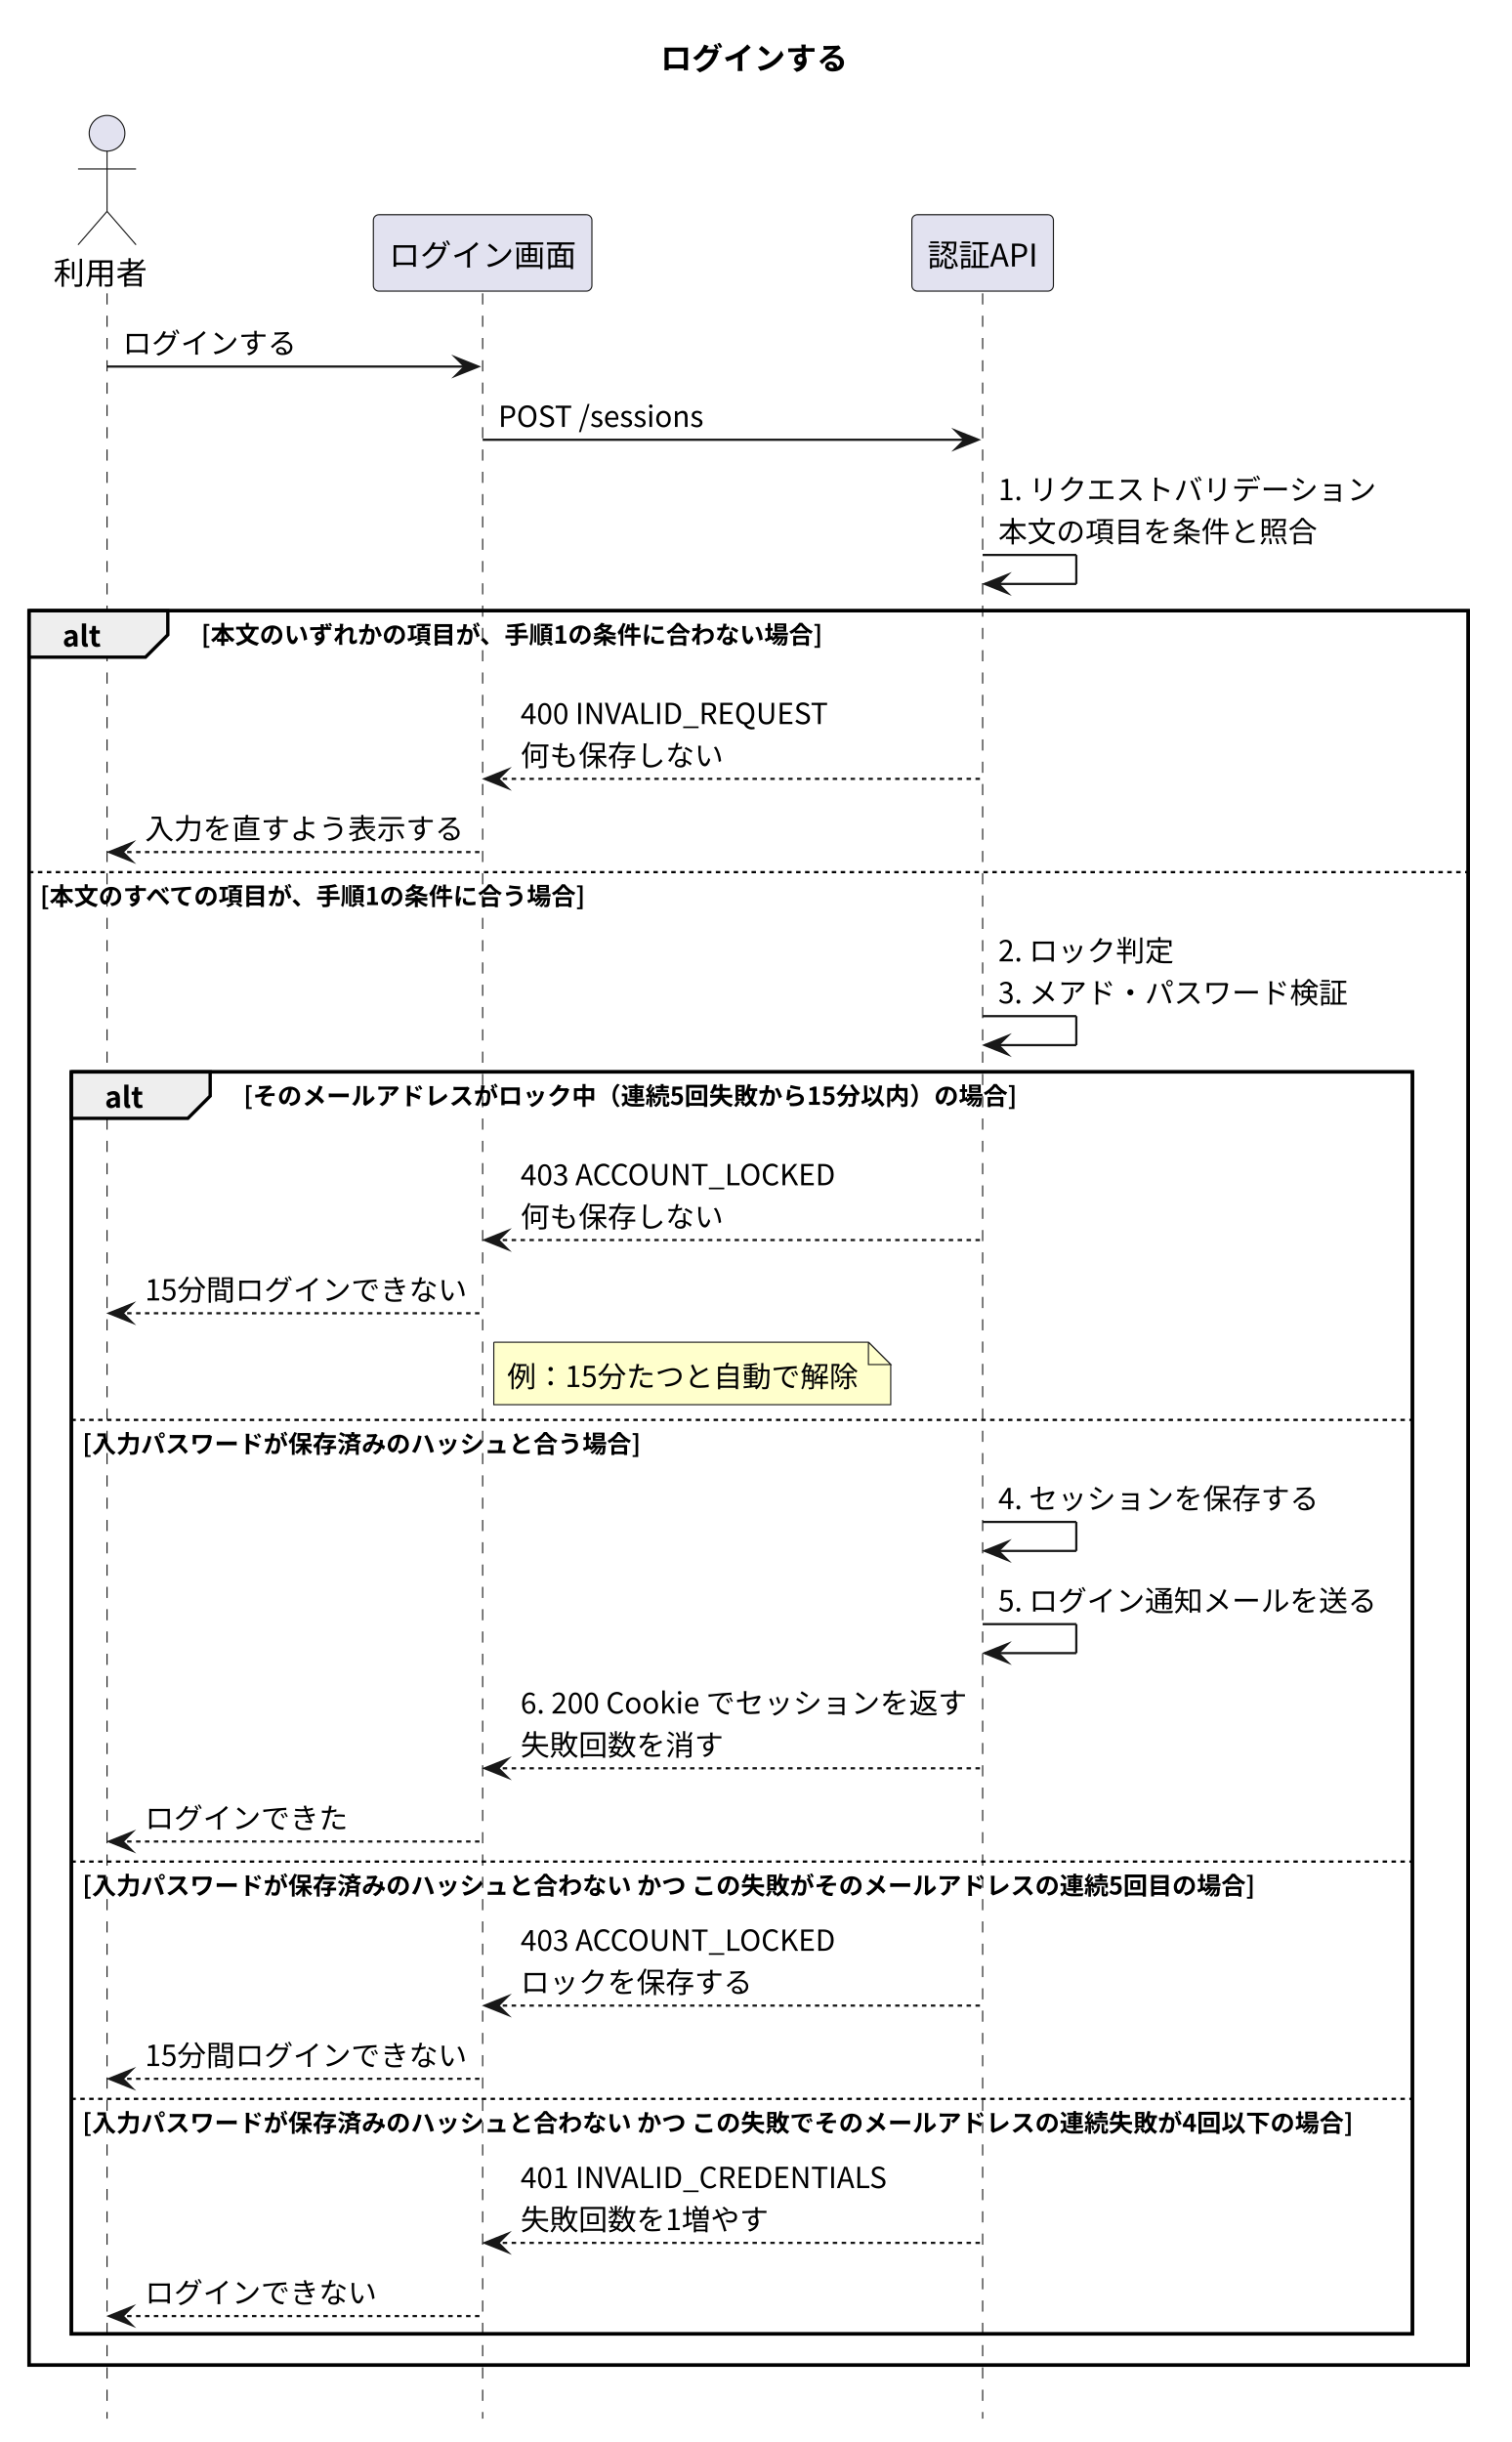
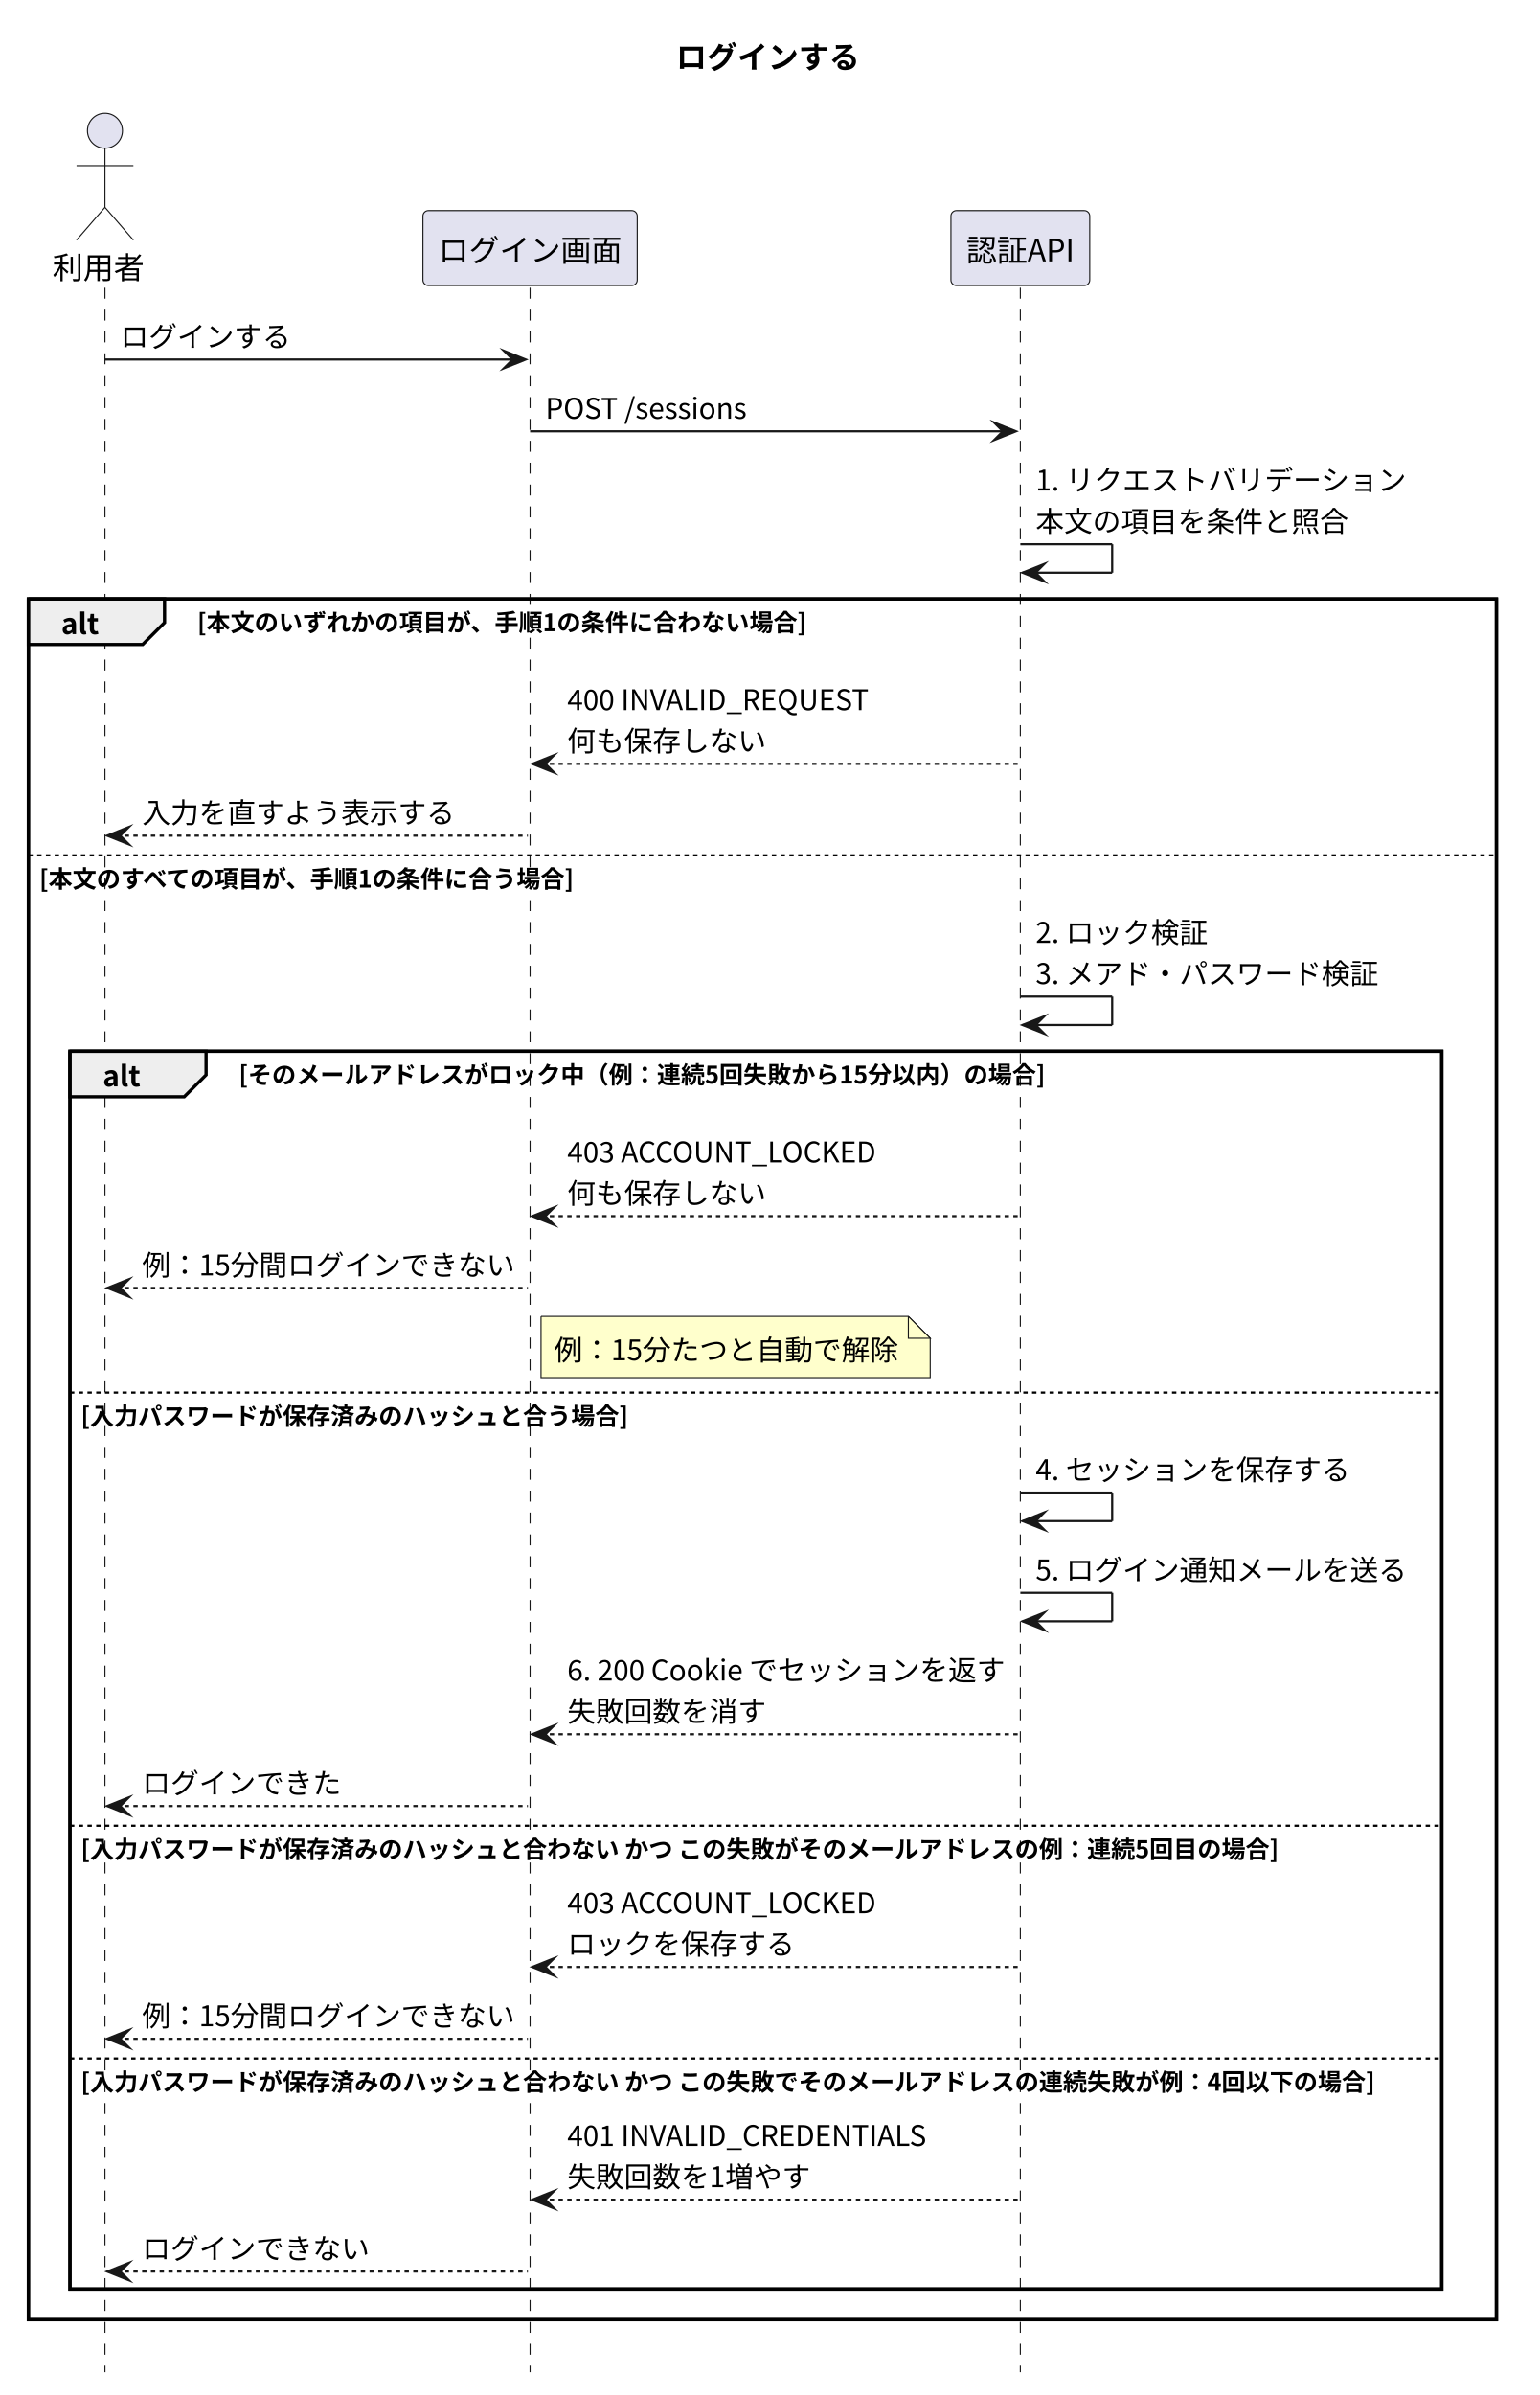
- <svg xmlns="http://www.w3.org/2000/svg" version="1.1" data-diagram-type="SEQUENCE" style="width:678px;height:1095px;background:#FFFFFF;" width="678px" height="1095px" viewBox="0 0 678 1095" zoomAndPan="magnify" preserveAspectRatio="none" contentStyleType="text/css">
+ <svg xmlns="http://www.w3.org/2000/svg" version="1.1" data-diagram-type="SEQUENCE" style="width:704px;height:1095px;background:#FFFFFF;" width="704px" height="1095px" viewBox="0 0 704 1095" zoomAndPan="magnify" preserveAspectRatio="none" contentStyleType="text/css">
  <defs />
  <g font-family="sans-serif" lengthAdjust="spacing">
    <g class="title" data-source-line="7">
-       <text x="296.192" y="31.24" fill="#000" font-size="14" textLength="84" font-weight="700" font-family="'Noto Sans CJK JP'">ログインする</text>
+       <text x="309.192" y="31.24" fill="#000" font-size="14" textLength="84" font-weight="700" font-family="'Noto Sans CJK JP'">ログインする</text>
    </g>
-     <rect x="13" y="273.84" width="645.385" height="786.696" fill="none" style="stroke:#000;stroke-width:1.5;" />
-     <rect x="32" y="480.64" width="601.385" height="565.896" fill="none" style="stroke:#000;stroke-width:1.5;" />
+     <rect x="13" y="273.84" width="671.385" height="786.696" fill="none" style="stroke:#000;stroke-width:1.5;" />
+     <rect x="32" y="480.64" width="627.385" height="565.896" fill="none" style="stroke:#000;stroke-width:1.5;" />
    <g class="participant-lifeline" data-qualified-name="User" data-entity-uid="part1" id="part1-lifeline" data-source-line="9">
      <g>
        <rect x="44.5" y="131.544" width="8" height="952.992" fill="#000" fill-opacity="0" />
        <line x1="48" y1="131.544" x2="48" y2="1084.536" style="stroke:#181818;stroke-width:0.5;stroke-dasharray:5,5;" />
      </g>
    </g>
    <g class="participant-lifeline" data-qualified-name="Screen" data-entity-uid="part2" id="part2-lifeline" data-source-line="10">
      <g>
-         <rect x="212.93" y="131.544" width="8" height="952.992" fill="#000" fill-opacity="0" />
-         <line x1="216.43" y1="131.544" x2="216.43" y2="1084.536" style="stroke:#181818;stroke-width:0.5;stroke-dasharray:5,5;" />
+         <rect x="238.93" y="131.544" width="8" height="952.992" fill="#000" fill-opacity="0" />
+         <line x1="242.43" y1="131.544" x2="242.43" y2="1084.536" style="stroke:#181818;stroke-width:0.5;stroke-dasharray:5,5;" />
      </g>
    </g>
    <g class="participant-lifeline" data-qualified-name="API" data-entity-uid="part3" id="part3-lifeline" data-source-line="11">
      <g>
-         <rect x="437.143" y="131.544" width="8" height="952.992" fill="#000" fill-opacity="0" />
-         <line x1="440.643" y1="131.544" x2="440.643" y2="1084.536" style="stroke:#181818;stroke-width:0.5;stroke-dasharray:5,5;" />
+         <rect x="463.143" y="131.544" width="8" height="952.992" fill="#000" fill-opacity="0" />
+         <line x1="466.643" y1="131.544" x2="466.643" y2="1084.536" style="stroke:#181818;stroke-width:0.5;stroke-dasharray:5,5;" />
      </g>
    </g>
    <g class="participant participant-head" data-qualified-name="User" data-entity-uid="part1" id="part1-head" data-source-line="9">
      <text x="24" y="127.512" fill="#000" font-size="14" textLength="42" font-family="'Noto Sans CJK JP'">利用者</text>
      <ellipse cx="48" cy="59.772" rx="8" ry="8" fill="#E2E2F0" style="stroke:#181818;stroke-width:0.5;" />
      <path d="M48,67.772 L48,94.772 M35,75.772 L61,75.772 M48,94.772 L35,109.772 M48,94.772 L61,109.772" style="stroke:#181818;stroke-width:0.5;" fill="none" />
    </g>
    <g class="participant participant-head" data-qualified-name="Screen" data-entity-uid="part2" id="part2-head" data-source-line="10">
-       <rect x="167.43" y="96.272" width="98" height="34.272" fill="#E2E2F0" style="stroke:#181818;stroke-width:0.5;" rx="2.5" ry="2.5" />
-       <text x="174.43" y="119.512" fill="#000" font-size="14" textLength="84" font-family="'Noto Sans CJK JP'">ログイン画面</text>
+       <rect x="193.43" y="96.272" width="98" height="34.272" fill="#E2E2F0" style="stroke:#181818;stroke-width:0.5;" rx="2.5" ry="2.5" />
+       <text x="200.43" y="119.512" fill="#000" font-size="14" textLength="84" font-family="'Noto Sans CJK JP'">ログイン画面</text>
    </g>
    <g class="participant participant-head" data-qualified-name="API" data-entity-uid="part3" id="part3-head" data-source-line="11">
-       <rect x="408.906" y="96.272" width="63.476" height="34.272" fill="#E2E2F0" style="stroke:#181818;stroke-width:0.5;" rx="2.5" ry="2.5" />
-       <text x="415.906" y="119.512" fill="#000" font-size="14" textLength="49.476" font-family="'Noto Sans CJK JP'">認証API</text>
+       <rect x="434.906" y="96.272" width="63.476" height="34.272" fill="#E2E2F0" style="stroke:#181818;stroke-width:0.5;" rx="2.5" ry="2.5" />
+       <text x="441.906" y="119.512" fill="#000" font-size="14" textLength="49.476" font-family="'Noto Sans CJK JP'">認証API</text>
    </g>
    <g class="message" data-entity-1="part1" data-entity-2="part2" id="msg1" data-source-line="13">
-       <polygon points="204.43,160.368,214.43,164.368,204.43,168.368,208.43,164.368" fill="#181818" style="stroke:#181818;stroke-width:1;stroke-linejoin:miter;stroke-miterlimit:10;" />
-       <line x1="48" y1="164.368" x2="210.43" y2="164.368" style="stroke:#181818;stroke-width:1;" />
+       <polygon points="230.43,160.368,240.43,164.368,230.43,168.368,234.43,164.368" fill="#181818" style="stroke:#181818;stroke-width:1;stroke-linejoin:miter;stroke-miterlimit:10;" />
+       <line x1="48" y1="164.368" x2="236.43" y2="164.368" style="stroke:#181818;stroke-width:1;" />
      <text x="55" y="158.624" fill="#000" font-size="13" textLength="78" font-family="'Noto Sans CJK JP'">ログインする</text>
    </g>
    <g class="message" data-entity-1="part2" data-entity-2="part3" id="msg2" data-source-line="14">
-       <polygon points="428.643,193.192,438.643,197.192,428.643,201.192,432.643,197.192" fill="#181818" style="stroke:#181818;stroke-width:1;stroke-linejoin:miter;stroke-miterlimit:10;" />
-       <line x1="216.43" y1="197.192" x2="434.643" y2="197.192" style="stroke:#181818;stroke-width:1;" />
-       <text x="223.43" y="191.448" fill="#000" font-size="13" textLength="92.339" font-family="'Noto Sans CJK JP'">POST /sessions</text>
+       <polygon points="454.643,193.192,464.643,197.192,454.643,201.192,458.643,197.192" fill="#181818" style="stroke:#181818;stroke-width:1;stroke-linejoin:miter;stroke-miterlimit:10;" />
+       <line x1="242.43" y1="197.192" x2="460.643" y2="197.192" style="stroke:#181818;stroke-width:1;" />
+       <text x="249.43" y="191.448" fill="#000" font-size="13" textLength="92.339" font-family="'Noto Sans CJK JP'">POST /sessions</text>
    </g>
    <g class="message" data-entity-1="part3" data-entity-2="part3" id="msg3" data-source-line="15">
-       <line x1="440.643" y1="248.84" x2="482.643" y2="248.84" style="stroke:#181818;stroke-width:1;" />
-       <line x1="482.643" y1="248.84" x2="482.643" y2="261.84" style="stroke:#181818;stroke-width:1;" />
-       <line x1="441.643" y1="261.84" x2="482.643" y2="261.84" style="stroke:#181818;stroke-width:1;" />
-       <polygon points="451.643,257.84,441.643,261.84,451.643,265.84,447.643,261.84" fill="#181818" style="stroke:#181818;stroke-width:1;stroke-linejoin:miter;stroke-miterlimit:10;" />
-       <text x="447.643" y="224.272" fill="#000" font-size="13" textLength="169.741" font-family="'Noto Sans CJK JP'">1. リクエストバリデーション</text>
-       <text x="447.643" y="243.096" fill="#000" font-size="13" textLength="143" font-family="'Noto Sans CJK JP'">本文の項目を条件と照合</text>
+       <line x1="466.643" y1="248.84" x2="508.643" y2="248.84" style="stroke:#181818;stroke-width:1;" />
+       <line x1="508.643" y1="248.84" x2="508.643" y2="261.84" style="stroke:#181818;stroke-width:1;" />
+       <line x1="467.643" y1="261.84" x2="508.643" y2="261.84" style="stroke:#181818;stroke-width:1;" />
+       <polygon points="477.643,257.84,467.643,261.84,477.643,265.84,473.643,261.84" fill="#181818" style="stroke:#181818;stroke-width:1;stroke-linejoin:miter;stroke-miterlimit:10;" />
+       <text x="473.643" y="224.272" fill="#000" font-size="13" textLength="169.741" font-family="'Noto Sans CJK JP'">1. リクエストバリデーション</text>
+       <text x="473.643" y="243.096" fill="#000" font-size="13" textLength="143" font-family="'Noto Sans CJK JP'">本文の項目を条件と照合</text>
    </g>
    <path d="M13,273.84 L75.251,273.84 L75.251,284.664 L65.251,294.664 L13,294.664 L13,273.84" style="stroke:#000;stroke-width:1.5;" fill="#EEE" />
-     <rect x="13" y="273.84" width="645.385" height="786.696" fill="none" style="stroke:#000;stroke-width:1.5;" />
+     <rect x="13" y="273.84" width="671.385" height="786.696" fill="none" style="stroke:#000;stroke-width:1.5;" />
    <text x="28" y="289.92" fill="#000" font-size="13" textLength="17.251" font-weight="700" font-family="'Noto Sans CJK JP'">alt</text>
    <text x="90.251" y="288.6" fill="#000" font-size="11" textLength="278.804" font-weight="700" font-family="'Noto Sans CJK JP'">[本文のいずれかの項目が、手順1の条件に合わない場合]</text>
    <g class="message" data-entity-1="part3" data-entity-2="part2" id="msg4" data-source-line="17">
-       <polygon points="227.43,345.24,217.43,349.24,227.43,353.24,223.43,349.24" fill="#181818" style="stroke:#181818;stroke-width:1;stroke-linejoin:miter;stroke-miterlimit:10;" />
-       <line x1="221.43" y1="349.24" x2="439.643" y2="349.24" style="stroke:#181818;stroke-width:1;stroke-dasharray:2,2;" />
-       <text x="233.43" y="324.672" fill="#000" font-size="13" textLength="138.346" font-family="'Noto Sans CJK JP'">400 INVALID_REQUEST</text>
-       <text x="233.43" y="343.496" fill="#000" font-size="13" textLength="91" font-family="'Noto Sans CJK JP'">何も保存しない</text>
+       <polygon points="253.43,345.24,243.43,349.24,253.43,353.24,249.43,349.24" fill="#181818" style="stroke:#181818;stroke-width:1;stroke-linejoin:miter;stroke-miterlimit:10;" />
+       <line x1="247.43" y1="349.24" x2="465.643" y2="349.24" style="stroke:#181818;stroke-width:1;stroke-dasharray:2,2;" />
+       <text x="259.43" y="324.672" fill="#000" font-size="13" textLength="138.346" font-family="'Noto Sans CJK JP'">400 INVALID_REQUEST</text>
+       <text x="259.43" y="343.496" fill="#000" font-size="13" textLength="91" font-family="'Noto Sans CJK JP'">何も保存しない</text>
    </g>
    <g class="message" data-entity-1="part2" data-entity-2="part1" id="msg5" data-source-line="18">
      <polygon points="59,378.064,49,382.064,59,386.064,55,382.064" fill="#181818" style="stroke:#181818;stroke-width:1;stroke-linejoin:miter;stroke-miterlimit:10;" />
-       <line x1="53" y1="382.064" x2="215.43" y2="382.064" style="stroke:#181818;stroke-width:1;stroke-dasharray:2,2;" />
+       <line x1="53" y1="382.064" x2="241.43" y2="382.064" style="stroke:#181818;stroke-width:1;stroke-dasharray:2,2;" />
      <text x="65" y="376.32" fill="#000" font-size="13" textLength="143" font-family="'Noto Sans CJK JP'">入力を直すよう表示する</text>
    </g>
-     <line x1="13" y1="391.064" x2="658.385" y2="391.064" style="stroke:#000;stroke-width:1;stroke-dasharray:2,2;" />
+     <line x1="13" y1="391.064" x2="684.385" y2="391.064" style="stroke:#000;stroke-width:1;stroke-dasharray:2,2;" />
    <text x="18" y="405.824" fill="#000" font-size="11" textLength="245.804" font-weight="700" font-family="'Noto Sans CJK JP'">[本文のすべての項目が、手順1の条件に合う場合]</text>
    <g class="message" data-entity-1="part3" data-entity-2="part3" id="msg6" data-source-line="20">
-       <line x1="440.643" y1="455.64" x2="482.643" y2="455.64" style="stroke:#181818;stroke-width:1;" />
-       <line x1="482.643" y1="455.64" x2="482.643" y2="468.64" style="stroke:#181818;stroke-width:1;" />
-       <line x1="441.643" y1="468.64" x2="482.643" y2="468.64" style="stroke:#181818;stroke-width:1;" />
-       <polygon points="451.643,464.64,441.643,468.64,451.643,472.64,447.643,468.64" fill="#181818" style="stroke:#181818;stroke-width:1;stroke-linejoin:miter;stroke-miterlimit:10;" />
-       <text x="447.643" y="431.072" fill="#000" font-size="13" textLength="78.741" font-family="'Noto Sans CJK JP'">2. ロック判定</text>
-       <text x="447.643" y="449.896" fill="#000" font-size="13" textLength="156.741" font-family="'Noto Sans CJK JP'">3. メアド・パスワード検証</text>
+       <line x1="466.643" y1="455.64" x2="508.643" y2="455.64" style="stroke:#181818;stroke-width:1;" />
+       <line x1="508.643" y1="455.64" x2="508.643" y2="468.64" style="stroke:#181818;stroke-width:1;" />
+       <line x1="467.643" y1="468.64" x2="508.643" y2="468.64" style="stroke:#181818;stroke-width:1;" />
+       <polygon points="477.643,464.64,467.643,468.64,477.643,472.64,473.643,468.64" fill="#181818" style="stroke:#181818;stroke-width:1;stroke-linejoin:miter;stroke-miterlimit:10;" />
+       <text x="473.643" y="431.072" fill="#000" font-size="13" textLength="78.741" font-family="'Noto Sans CJK JP'">2. ロック検証</text>
+       <text x="473.643" y="449.896" fill="#000" font-size="13" textLength="156.741" font-family="'Noto Sans CJK JP'">3. メアド・パスワード検証</text>
    </g>
    <path d="M32,480.64 L94.251,480.64 L94.251,491.464 L84.251,501.464 L32,501.464 L32,480.64" style="stroke:#000;stroke-width:1.5;" fill="#EEE" />
-     <rect x="32" y="480.64" width="601.385" height="565.896" fill="none" style="stroke:#000;stroke-width:1.5;" />
+     <rect x="32" y="480.64" width="627.385" height="565.896" fill="none" style="stroke:#000;stroke-width:1.5;" />
    <text x="47" y="496.72" fill="#000" font-size="13" textLength="17.251" font-weight="700" font-family="'Noto Sans CJK JP'">alt</text>
-     <text x="109.251" y="495.4" fill="#000" font-size="11" textLength="346.784" font-weight="700" font-family="'Noto Sans CJK JP'">[そのメールアドレスがロック中（連続5回失敗から15分以内）の場合]</text>
+     <text x="109.251" y="495.4" fill="#000" font-size="11" textLength="368.784" font-weight="700" font-family="'Noto Sans CJK JP'">[そのメールアドレスがロック中（例：連続5回失敗から15分以内）の場合]</text>
    <g class="message" data-entity-1="part3" data-entity-2="part2" id="msg7" data-source-line="22">
-       <polygon points="227.43,552.04,217.43,556.04,227.43,560.04,223.43,556.04" fill="#181818" style="stroke:#181818;stroke-width:1;stroke-linejoin:miter;stroke-miterlimit:10;" />
-       <line x1="221.43" y1="556.04" x2="439.643" y2="556.04" style="stroke:#181818;stroke-width:1;stroke-dasharray:2,2;" />
-       <text x="233.43" y="531.472" fill="#000" font-size="13" textLength="142.519" font-family="'Noto Sans CJK JP'">403 ACCOUNT_LOCKED</text>
-       <text x="233.43" y="550.296" fill="#000" font-size="13" textLength="91" font-family="'Noto Sans CJK JP'">何も保存しない</text>
+       <polygon points="253.43,552.04,243.43,556.04,253.43,560.04,249.43,556.04" fill="#181818" style="stroke:#181818;stroke-width:1;stroke-linejoin:miter;stroke-miterlimit:10;" />
+       <line x1="247.43" y1="556.04" x2="465.643" y2="556.04" style="stroke:#181818;stroke-width:1;stroke-dasharray:2,2;" />
+       <text x="259.43" y="531.472" fill="#000" font-size="13" textLength="142.519" font-family="'Noto Sans CJK JP'">403 ACCOUNT_LOCKED</text>
+       <text x="259.43" y="550.296" fill="#000" font-size="13" textLength="91" font-family="'Noto Sans CJK JP'">何も保存しない</text>
    </g>
    <g class="message" data-entity-1="part2" data-entity-2="part1" id="msg8" data-source-line="23">
      <polygon points="59,584.864,49,588.864,59,592.864,55,588.864" fill="#181818" style="stroke:#181818;stroke-width:1;stroke-linejoin:miter;stroke-miterlimit:10;" />
-       <line x1="53" y1="588.864" x2="215.43" y2="588.864" style="stroke:#181818;stroke-width:1;stroke-dasharray:2,2;" />
-       <text x="65" y="583.12" fill="#000" font-size="13" textLength="144.43" font-family="'Noto Sans CJK JP'">15分間ログインできない</text>
+       <line x1="53" y1="588.864" x2="241.43" y2="588.864" style="stroke:#181818;stroke-width:1;stroke-dasharray:2,2;" />
+       <text x="65" y="583.12" fill="#000" font-size="13" textLength="170.43" font-family="'Noto Sans CJK JP'">例：15分間ログインできない</text>
    </g>
-     <path d="M221.43,601.864 L221.43,629.864 L399.43,629.864 L399.43,611.864 L389.43,601.864 L221.43,601.864" style="stroke:#181818;stroke-width:0.5;" fill="#FFC" />
-     <path d="M389.43,601.864 L389.43,611.864 L399.43,611.864 L389.43,601.864" style="stroke:#181818;stroke-width:0.5;" fill="#FFC" />
-     <text x="227.43" y="621.944" fill="#000" font-size="13" textLength="157.43" font-family="'Noto Sans CJK JP'">例：15分たつと自動で解除</text>
-     <line x1="32" y1="636.688" x2="633.385" y2="636.688" style="stroke:#000;stroke-width:1;stroke-dasharray:2,2;" />
+     <path d="M247.43,601.864 L247.43,629.864 L425.43,629.864 L425.43,611.864 L415.43,601.864 L247.43,601.864" style="stroke:#181818;stroke-width:0.5;" fill="#FFC" />
+     <path d="M415.43,601.864 L415.43,611.864 L425.43,611.864 L415.43,601.864" style="stroke:#181818;stroke-width:0.5;" fill="#FFC" />
+     <text x="253.43" y="621.944" fill="#000" font-size="13" textLength="157.43" font-family="'Noto Sans CJK JP'">例：15分たつと自動で解除</text>
+     <line x1="32" y1="636.688" x2="659.385" y2="636.688" style="stroke:#000;stroke-width:1;stroke-dasharray:2,2;" />
    <text x="37" y="651.448" fill="#000" font-size="11" textLength="250.314" font-weight="700" font-family="'Noto Sans CJK JP'">[入力パスワードが保存済みのハッシュと合う場合]</text>
    <g class="message" data-entity-1="part3" data-entity-2="part3" id="msg9" data-source-line="26">
-       <line x1="440.643" y1="682.44" x2="482.643" y2="682.44" style="stroke:#181818;stroke-width:1;" />
-       <line x1="482.643" y1="682.44" x2="482.643" y2="695.44" style="stroke:#181818;stroke-width:1;" />
-       <line x1="441.643" y1="695.44" x2="482.643" y2="695.44" style="stroke:#181818;stroke-width:1;" />
-       <polygon points="451.643,691.44,441.643,695.44,451.643,699.44,447.643,695.44" fill="#181818" style="stroke:#181818;stroke-width:1;stroke-linejoin:miter;stroke-miterlimit:10;" />
-       <text x="447.643" y="676.696" fill="#000" font-size="13" textLength="143.741" font-family="'Noto Sans CJK JP'">4. セッションを保存する</text>
+       <line x1="466.643" y1="682.44" x2="508.643" y2="682.44" style="stroke:#181818;stroke-width:1;" />
+       <line x1="508.643" y1="682.44" x2="508.643" y2="695.44" style="stroke:#181818;stroke-width:1;" />
+       <line x1="467.643" y1="695.44" x2="508.643" y2="695.44" style="stroke:#181818;stroke-width:1;" />
+       <polygon points="477.643,691.44,467.643,695.44,477.643,699.44,473.643,695.44" fill="#181818" style="stroke:#181818;stroke-width:1;stroke-linejoin:miter;stroke-miterlimit:10;" />
+       <text x="473.643" y="676.696" fill="#000" font-size="13" textLength="143.741" font-family="'Noto Sans CJK JP'">4. セッションを保存する</text>
    </g>
    <g class="message" data-entity-1="part3" data-entity-2="part3" id="msg10" data-source-line="27">
-       <line x1="440.643" y1="728.264" x2="482.643" y2="728.264" style="stroke:#181818;stroke-width:1;" />
-       <line x1="482.643" y1="728.264" x2="482.643" y2="741.264" style="stroke:#181818;stroke-width:1;" />
-       <line x1="441.643" y1="741.264" x2="482.643" y2="741.264" style="stroke:#181818;stroke-width:1;" />
-       <polygon points="451.643,737.264,441.643,741.264,451.643,745.264,447.643,741.264" fill="#181818" style="stroke:#181818;stroke-width:1;stroke-linejoin:miter;stroke-miterlimit:10;" />
-       <text x="447.643" y="722.52" fill="#000" font-size="13" textLength="169.741" font-family="'Noto Sans CJK JP'">5. ログイン通知メールを送る</text>
+       <line x1="466.643" y1="728.264" x2="508.643" y2="728.264" style="stroke:#181818;stroke-width:1;" />
+       <line x1="508.643" y1="728.264" x2="508.643" y2="741.264" style="stroke:#181818;stroke-width:1;" />
+       <line x1="467.643" y1="741.264" x2="508.643" y2="741.264" style="stroke:#181818;stroke-width:1;" />
+       <polygon points="477.643,737.264,467.643,741.264,477.643,745.264,473.643,741.264" fill="#181818" style="stroke:#181818;stroke-width:1;stroke-linejoin:miter;stroke-miterlimit:10;" />
+       <text x="473.643" y="722.52" fill="#000" font-size="13" textLength="169.741" font-family="'Noto Sans CJK JP'">5. ログイン通知メールを送る</text>
    </g>
    <g class="message" data-entity-1="part3" data-entity-2="part2" id="msg11" data-source-line="28">
-       <polygon points="227.43,788.912,217.43,792.912,227.43,796.912,223.43,792.912" fill="#181818" style="stroke:#181818;stroke-width:1;stroke-linejoin:miter;stroke-miterlimit:10;" />
-       <line x1="221.43" y1="792.912" x2="439.643" y2="792.912" style="stroke:#181818;stroke-width:1;stroke-dasharray:2,2;" />
-       <text x="233.43" y="768.344" fill="#000" font-size="13" textLength="200.213" font-family="'Noto Sans CJK JP'">6. 200 Cookie でセッションを返す</text>
-       <text x="233.43" y="787.168" fill="#000" font-size="13" textLength="91" font-family="'Noto Sans CJK JP'">失敗回数を消す</text>
+       <polygon points="253.43,788.912,243.43,792.912,253.43,796.912,249.43,792.912" fill="#181818" style="stroke:#181818;stroke-width:1;stroke-linejoin:miter;stroke-miterlimit:10;" />
+       <line x1="247.43" y1="792.912" x2="465.643" y2="792.912" style="stroke:#181818;stroke-width:1;stroke-dasharray:2,2;" />
+       <text x="259.43" y="768.344" fill="#000" font-size="13" textLength="200.213" font-family="'Noto Sans CJK JP'">6. 200 Cookie でセッションを返す</text>
+       <text x="259.43" y="787.168" fill="#000" font-size="13" textLength="91" font-family="'Noto Sans CJK JP'">失敗回数を消す</text>
    </g>
    <g class="message" data-entity-1="part2" data-entity-2="part1" id="msg12" data-source-line="29">
      <polygon points="59,821.736,49,825.736,59,829.736,55,825.736" fill="#181818" style="stroke:#181818;stroke-width:1;stroke-linejoin:miter;stroke-miterlimit:10;" />
-       <line x1="53" y1="825.736" x2="215.43" y2="825.736" style="stroke:#181818;stroke-width:1;stroke-dasharray:2,2;" />
+       <line x1="53" y1="825.736" x2="241.43" y2="825.736" style="stroke:#181818;stroke-width:1;stroke-dasharray:2,2;" />
      <text x="65" y="819.992" fill="#000" font-size="13" textLength="91" font-family="'Noto Sans CJK JP'">ログインできた</text>
    </g>
-     <line x1="32" y1="834.736" x2="633.385" y2="834.736" style="stroke:#000;stroke-width:1;stroke-dasharray:2,2;" />
-     <text x="37" y="849.496" fill="#000" font-size="11" textLength="525.797" font-weight="700" font-family="'Noto Sans CJK JP'">[入力パスワードが保存済みのハッシュと合わない かつ この失敗がそのメールアドレスの連続5回目の場合]</text>
+     <line x1="32" y1="834.736" x2="659.385" y2="834.736" style="stroke:#000;stroke-width:1;stroke-dasharray:2,2;" />
+     <text x="37" y="849.496" fill="#000" font-size="11" textLength="547.797" font-weight="700" font-family="'Noto Sans CJK JP'">[入力パスワードが保存済みのハッシュと合わない かつ この失敗がそのメールアドレスの例：連続5回目の場合]</text>
    <g class="message" data-entity-1="part3" data-entity-2="part2" id="msg13" data-source-line="31">
-       <polygon points="227.43,895.312,217.43,899.312,227.43,903.312,223.43,899.312" fill="#181818" style="stroke:#181818;stroke-width:1;stroke-linejoin:miter;stroke-miterlimit:10;" />
-       <line x1="221.43" y1="899.312" x2="439.643" y2="899.312" style="stroke:#181818;stroke-width:1;stroke-dasharray:2,2;" />
-       <text x="233.43" y="874.744" fill="#000" font-size="13" textLength="142.519" font-family="'Noto Sans CJK JP'">403 ACCOUNT_LOCKED</text>
-       <text x="233.43" y="893.568" fill="#000" font-size="13" textLength="104" font-family="'Noto Sans CJK JP'">ロックを保存する</text>
+       <polygon points="253.43,895.312,243.43,899.312,253.43,903.312,249.43,899.312" fill="#181818" style="stroke:#181818;stroke-width:1;stroke-linejoin:miter;stroke-miterlimit:10;" />
+       <line x1="247.43" y1="899.312" x2="465.643" y2="899.312" style="stroke:#181818;stroke-width:1;stroke-dasharray:2,2;" />
+       <text x="259.43" y="874.744" fill="#000" font-size="13" textLength="142.519" font-family="'Noto Sans CJK JP'">403 ACCOUNT_LOCKED</text>
+       <text x="259.43" y="893.568" fill="#000" font-size="13" textLength="104" font-family="'Noto Sans CJK JP'">ロックを保存する</text>
    </g>
    <g class="message" data-entity-1="part2" data-entity-2="part1" id="msg14" data-source-line="32">
      <polygon points="59,928.136,49,932.136,59,936.136,55,932.136" fill="#181818" style="stroke:#181818;stroke-width:1;stroke-linejoin:miter;stroke-miterlimit:10;" />
-       <line x1="53" y1="932.136" x2="215.43" y2="932.136" style="stroke:#181818;stroke-width:1;stroke-dasharray:2,2;" />
-       <text x="65" y="926.392" fill="#000" font-size="13" textLength="144.43" font-family="'Noto Sans CJK JP'">15分間ログインできない</text>
+       <line x1="53" y1="932.136" x2="241.43" y2="932.136" style="stroke:#181818;stroke-width:1;stroke-dasharray:2,2;" />
+       <text x="65" y="926.392" fill="#000" font-size="13" textLength="170.43" font-family="'Noto Sans CJK JP'">例：15分間ログインできない</text>
    </g>
-     <line x1="32" y1="941.136" x2="633.385" y2="941.136" style="stroke:#000;stroke-width:1;stroke-dasharray:2,2;" />
-     <text x="37" y="955.896" fill="#000" font-size="11" textLength="569.796" font-weight="700" font-family="'Noto Sans CJK JP'">[入力パスワードが保存済みのハッシュと合わない かつ この失敗でそのメールアドレスの連続失敗が4回以下の場合]</text>
+     <line x1="32" y1="941.136" x2="659.385" y2="941.136" style="stroke:#000;stroke-width:1;stroke-dasharray:2,2;" />
+     <text x="37" y="955.896" fill="#000" font-size="11" textLength="591.796" font-weight="700" font-family="'Noto Sans CJK JP'">[入力パスワードが保存済みのハッシュと合わない かつ この失敗でそのメールアドレスの連続失敗が例：4回以下の場合]</text>
    <g class="message" data-entity-1="part3" data-entity-2="part2" id="msg15" data-source-line="34">
-       <polygon points="227.43,1001.712,217.43,1005.712,227.43,1009.712,223.43,1005.712" fill="#181818" style="stroke:#181818;stroke-width:1;stroke-linejoin:miter;stroke-miterlimit:10;" />
-       <line x1="221.43" y1="1005.712" x2="439.643" y2="1005.712" style="stroke:#181818;stroke-width:1;stroke-dasharray:2,2;" />
-       <text x="233.43" y="981.144" fill="#000" font-size="13" textLength="164.736" font-family="'Noto Sans CJK JP'">401 INVALID_CREDENTIALS</text>
-       <text x="233.43" y="999.968" fill="#000" font-size="13" textLength="111.215" font-family="'Noto Sans CJK JP'">失敗回数を1増やす</text>
+       <polygon points="253.43,1001.712,243.43,1005.712,253.43,1009.712,249.43,1005.712" fill="#181818" style="stroke:#181818;stroke-width:1;stroke-linejoin:miter;stroke-miterlimit:10;" />
+       <line x1="247.43" y1="1005.712" x2="465.643" y2="1005.712" style="stroke:#181818;stroke-width:1;stroke-dasharray:2,2;" />
+       <text x="259.43" y="981.144" fill="#000" font-size="13" textLength="164.736" font-family="'Noto Sans CJK JP'">401 INVALID_CREDENTIALS</text>
+       <text x="259.43" y="999.968" fill="#000" font-size="13" textLength="111.215" font-family="'Noto Sans CJK JP'">失敗回数を1増やす</text>
    </g>
    <g class="message" data-entity-1="part2" data-entity-2="part1" id="msg16" data-source-line="35">
      <polygon points="59,1034.536,49,1038.536,59,1042.536,55,1038.536" fill="#181818" style="stroke:#181818;stroke-width:1;stroke-linejoin:miter;stroke-miterlimit:10;" />
-       <line x1="53" y1="1038.536" x2="215.43" y2="1038.536" style="stroke:#181818;stroke-width:1;stroke-dasharray:2,2;" />
+       <line x1="53" y1="1038.536" x2="241.43" y2="1038.536" style="stroke:#181818;stroke-width:1;stroke-dasharray:2,2;" />
      <text x="65" y="1032.792" fill="#000" font-size="13" textLength="104" font-family="'Noto Sans CJK JP'">ログインできない</text>
    </g>
  </g>
</svg>
